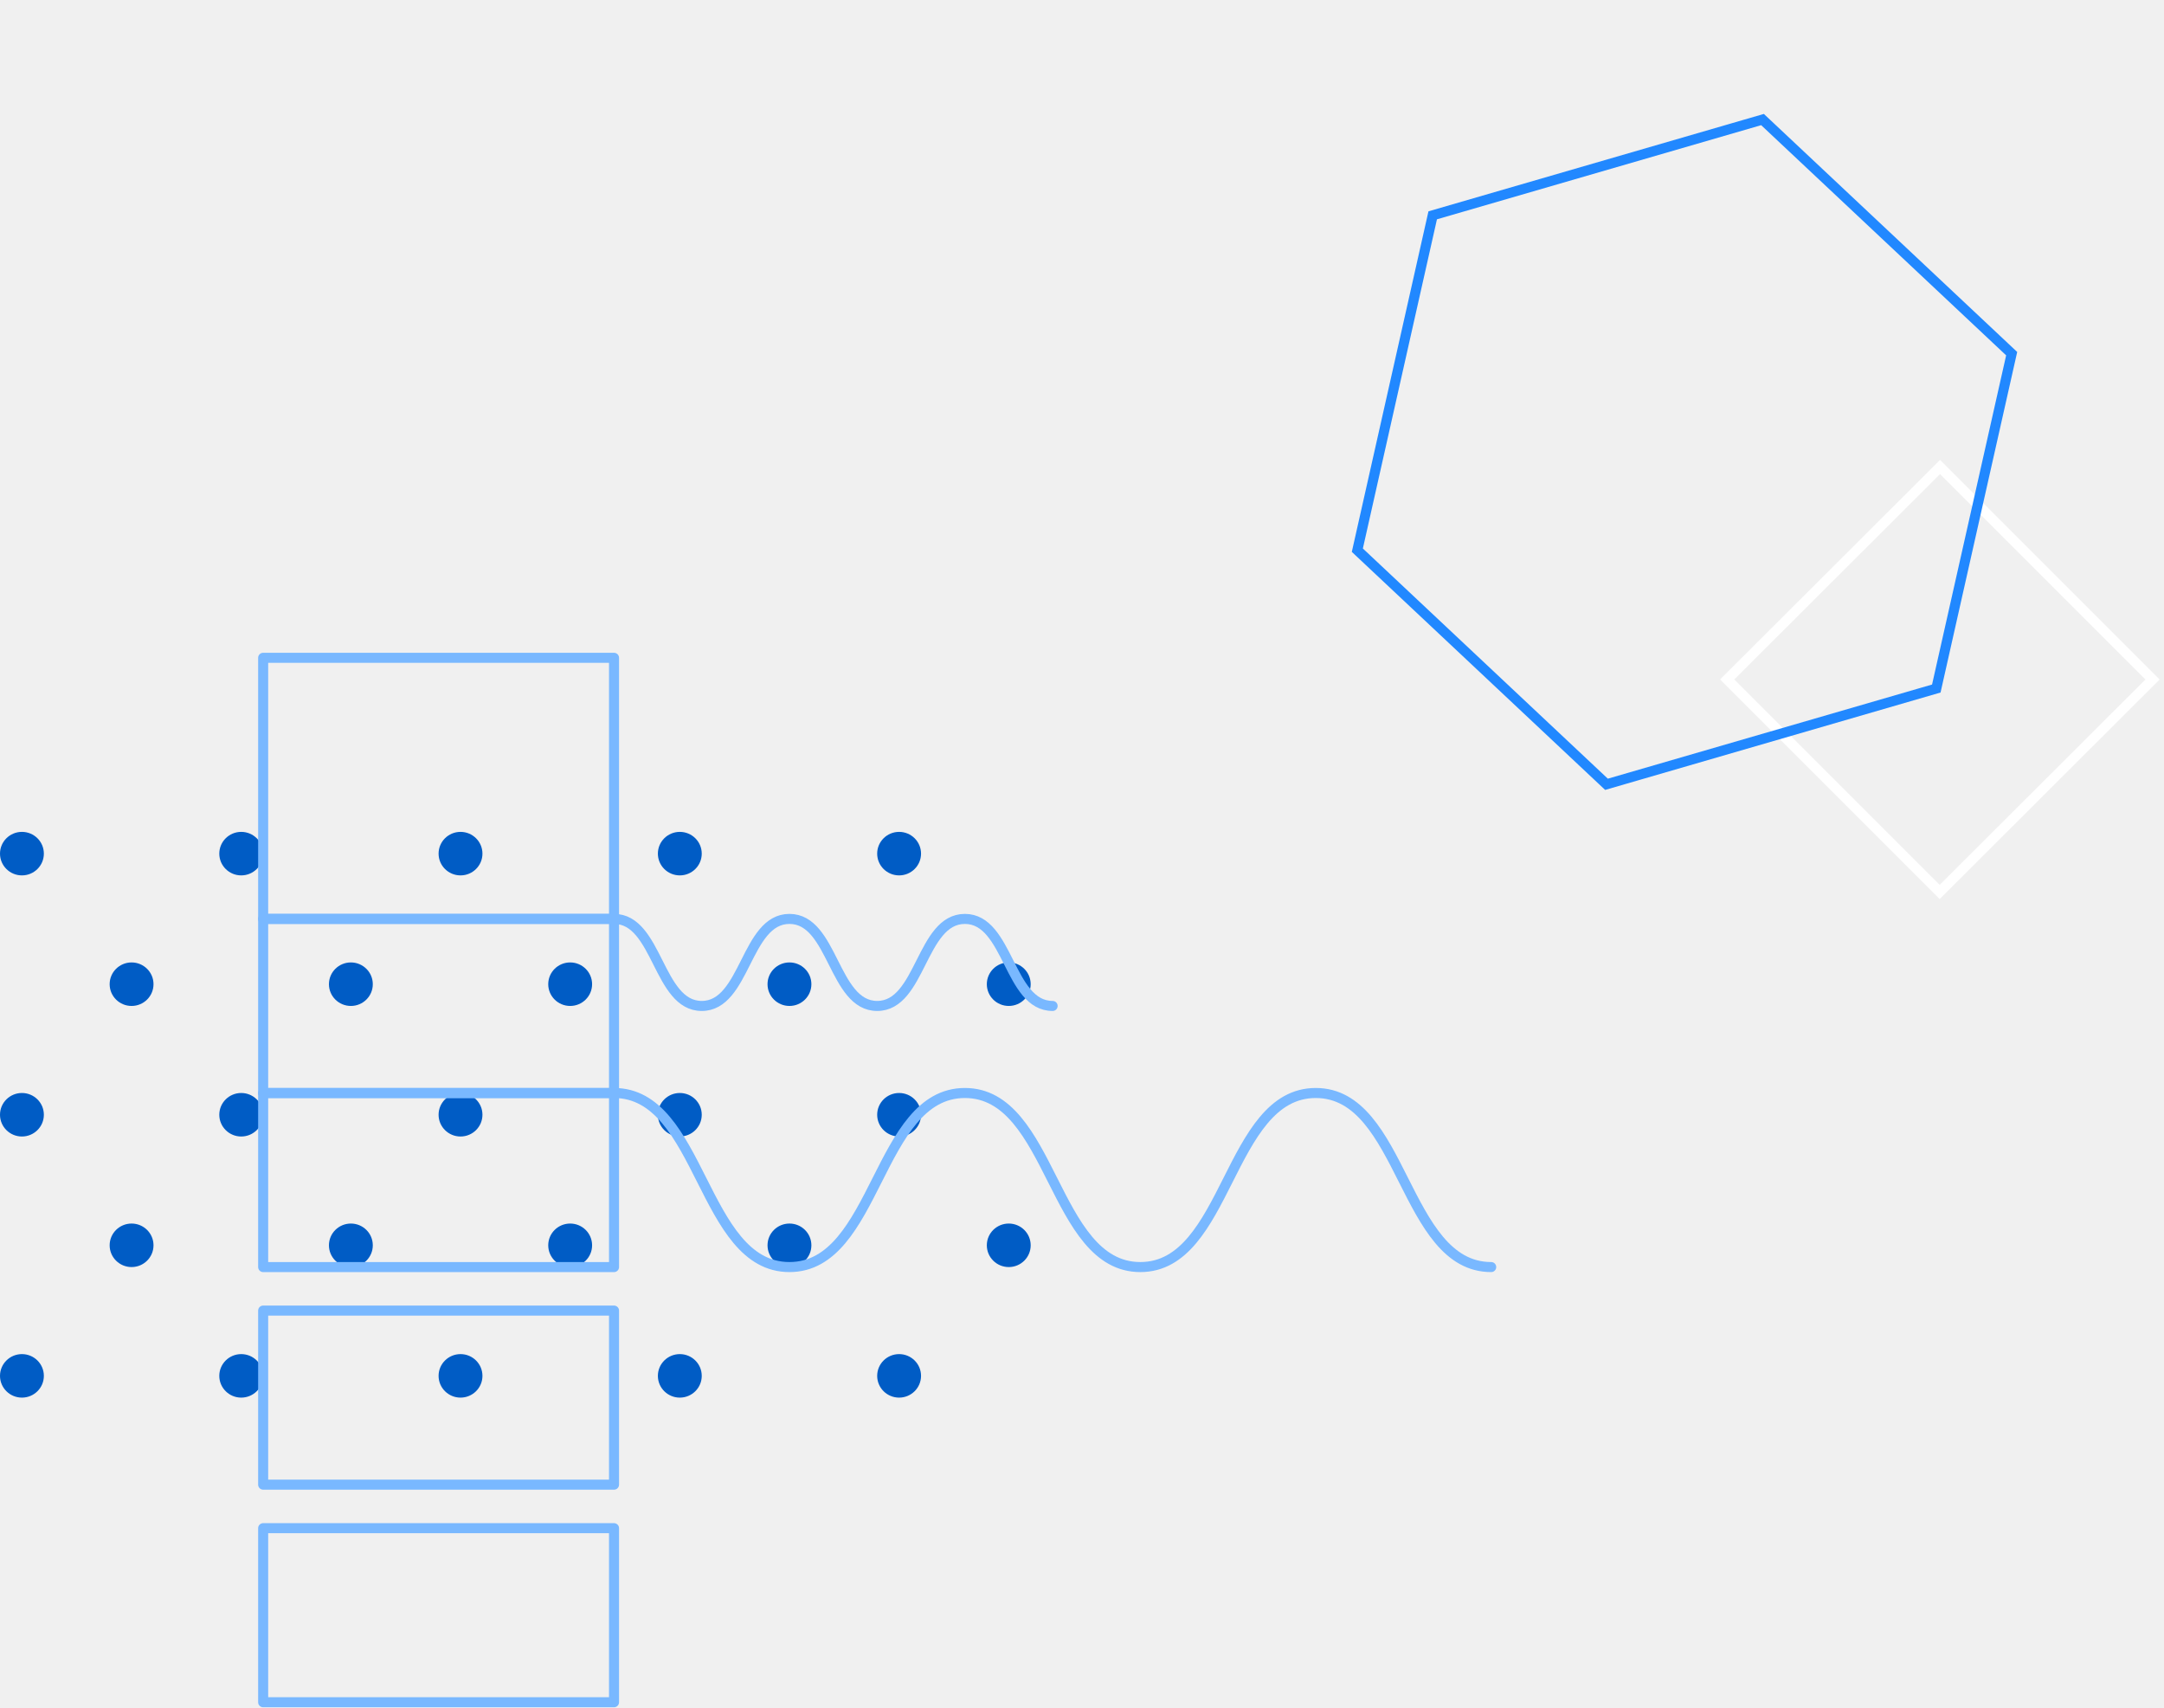
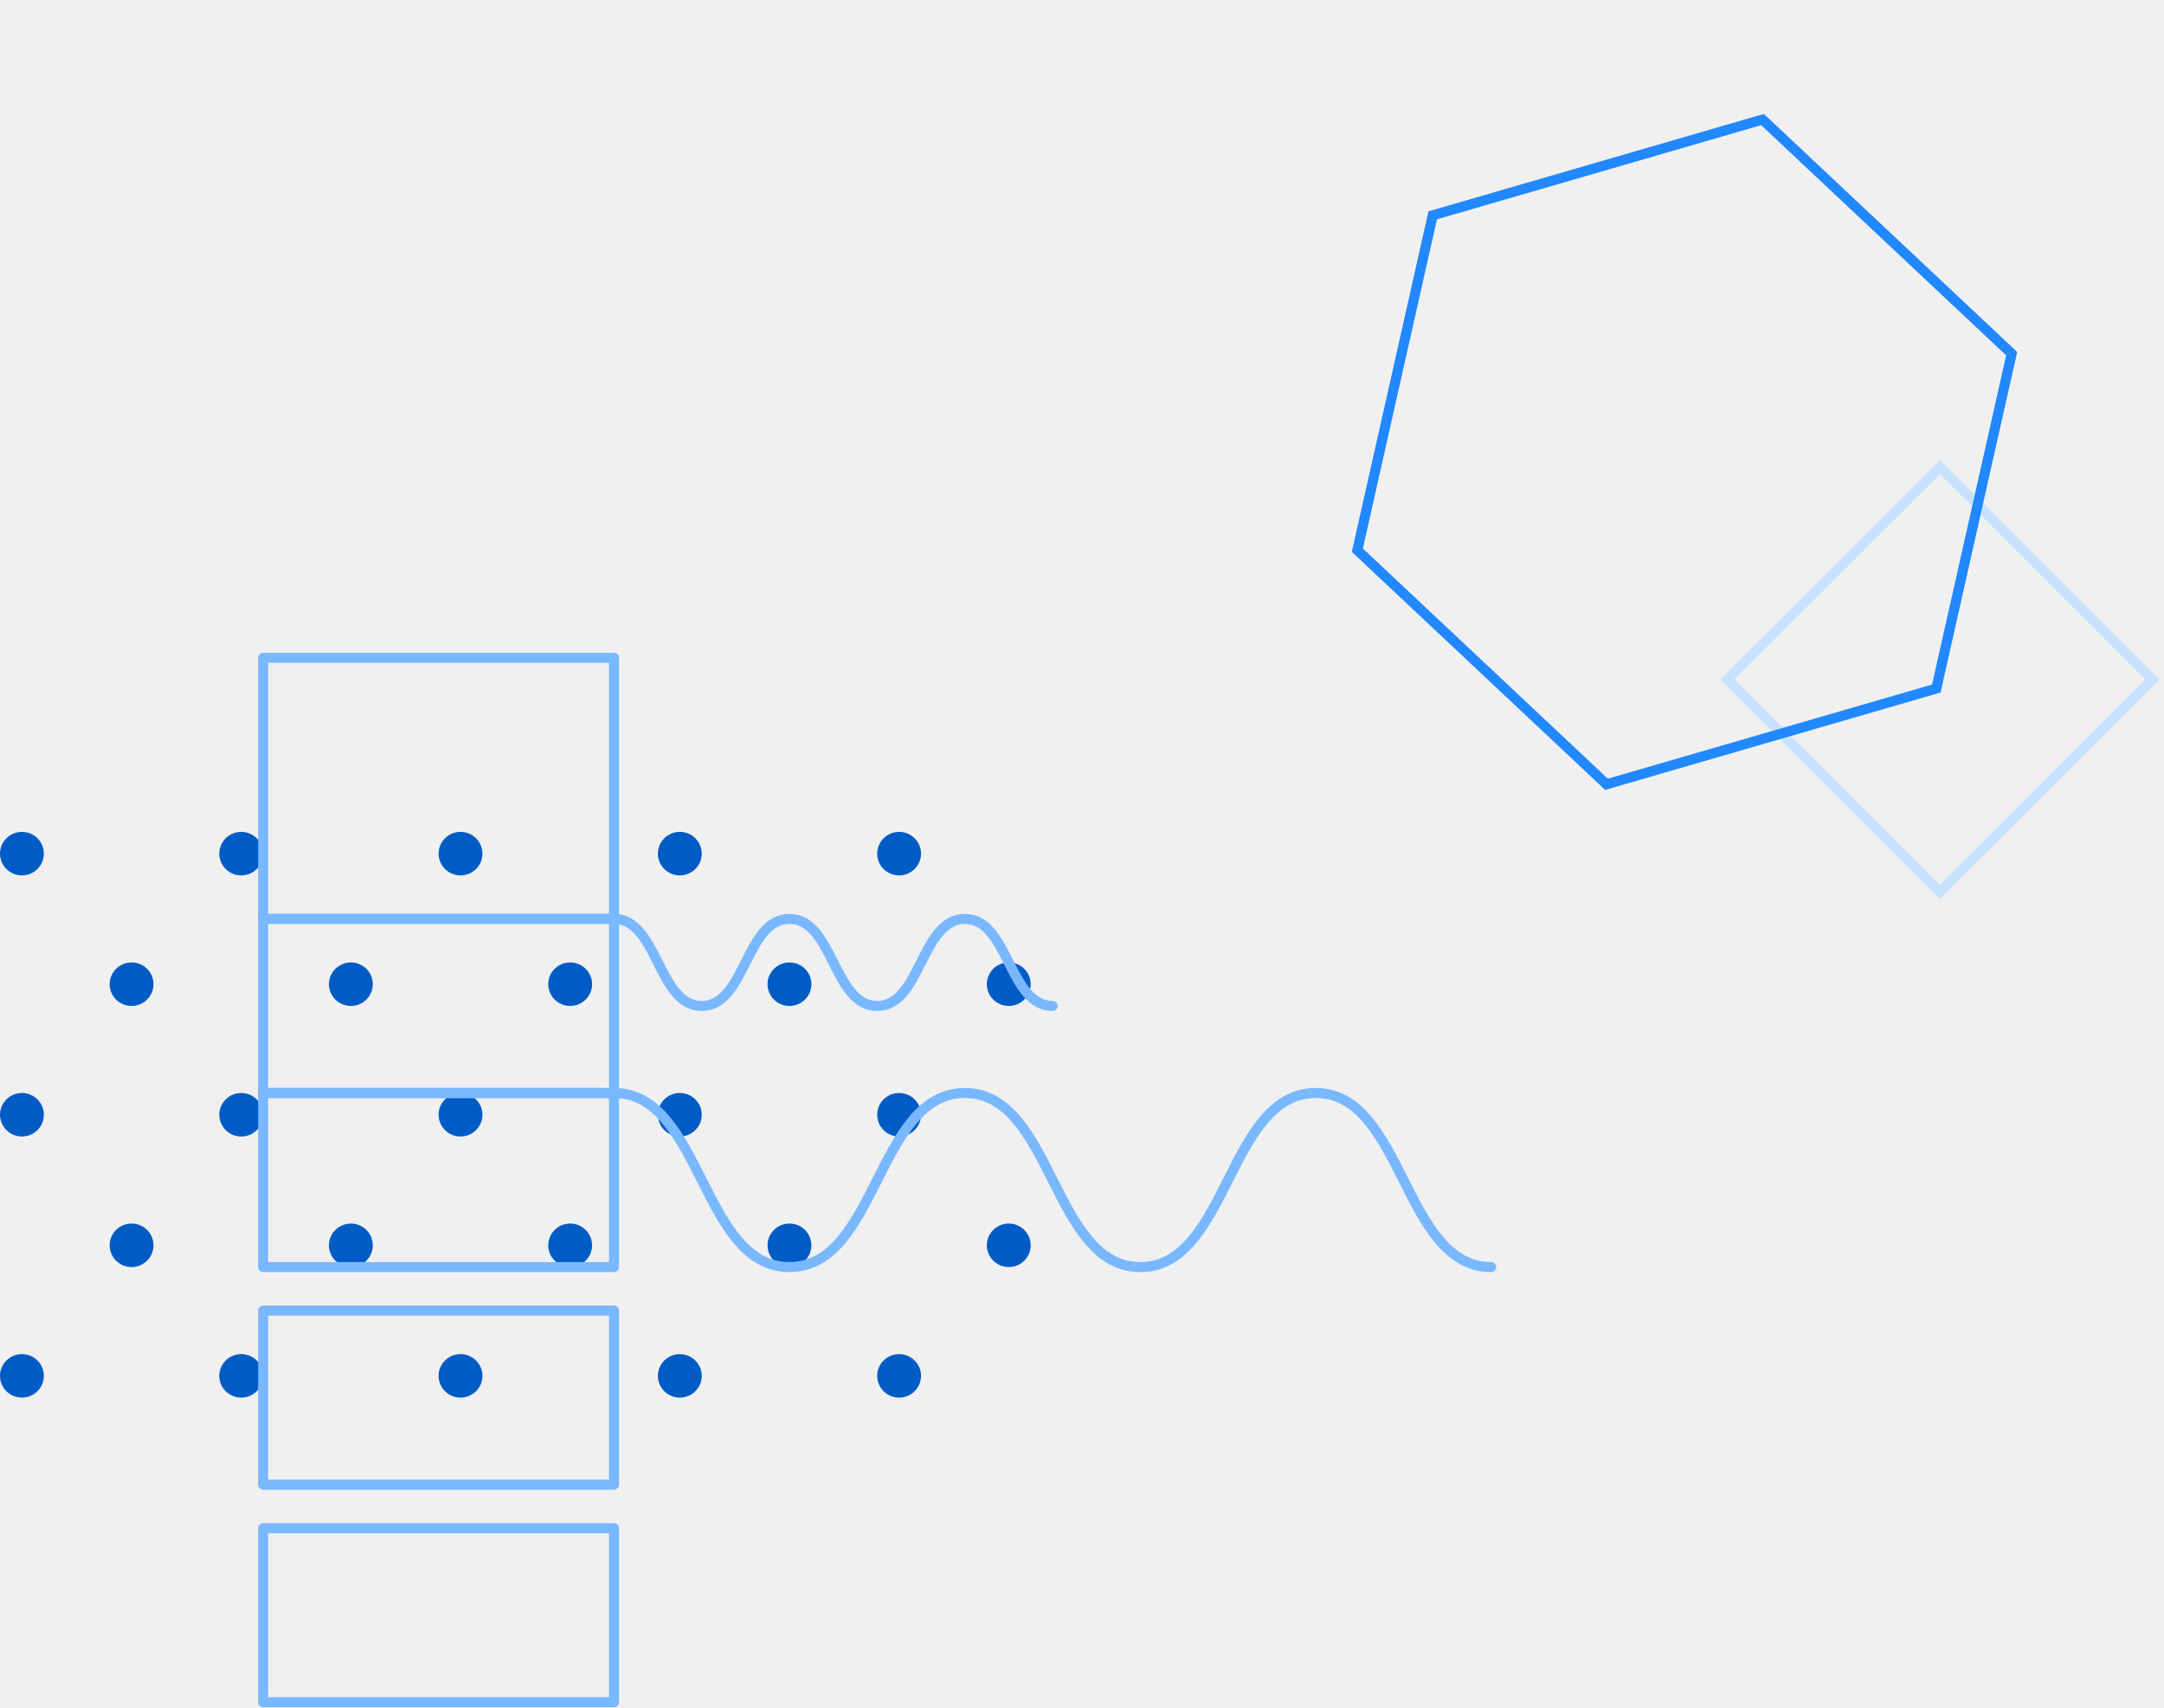
<svg xmlns="http://www.w3.org/2000/svg" width="431" height="340" viewBox="0 0 431 340" fill="none">
-   <path d="M428.717 135.321L386.396 93L344 135.311L386.322 177.632L428.717 135.321Z" stroke="white" stroke-width="2" stroke-miterlimit="10" />
+   <path d="M428.717 135.321L386.396 93L344 135.311L386.322 177.632L428.717 135.321Z" stroke="#C8E1FF" stroke-width="2" stroke-miterlimit="10" />
  <path d="M400.66 70.431L351.037 23.808L285.349 42.881L270.339 109.569L319.963 156.192L385.651 137.119L400.66 70.431Z" stroke="#2188FF" stroke-width="2" stroke-miterlimit="10" />
  <ellipse cx="4.368" cy="170" rx="4.368" ry="4.333" fill="#005CC5" />
  <ellipse cx="48.044" cy="170" rx="4.368" ry="4.333" fill="#005CC5" />
  <ellipse cx="91.72" cy="170" rx="4.368" ry="4.333" fill="#005CC5" />
  <ellipse cx="135.397" cy="170" rx="4.368" ry="4.333" fill="#005CC5" />
  <ellipse cx="179.074" cy="170" rx="4.368" ry="4.333" fill="#005CC5" />
  <ellipse cx="26.206" cy="196" rx="4.368" ry="4.333" fill="#005CC5" />
  <ellipse cx="69.882" cy="196" rx="4.368" ry="4.333" fill="#005CC5" />
  <ellipse cx="113.559" cy="196" rx="4.368" ry="4.333" fill="#005CC5" />
  <ellipse cx="157.235" cy="196" rx="4.368" ry="4.333" fill="#005CC5" />
  <ellipse cx="200.912" cy="196" rx="4.368" ry="4.333" fill="#005CC5" />
  <ellipse cx="4.368" cy="222" rx="4.368" ry="4.333" fill="#005CC5" />
  <ellipse cx="48.044" cy="222" rx="4.368" ry="4.333" fill="#005CC5" />
  <ellipse cx="91.72" cy="222" rx="4.368" ry="4.333" fill="#005CC5" />
  <ellipse cx="135.397" cy="222" rx="4.368" ry="4.333" fill="#005CC5" />
  <ellipse cx="179.074" cy="222" rx="4.368" ry="4.333" fill="#005CC5" />
  <ellipse cx="26.206" cy="248" rx="4.368" ry="4.333" fill="#005CC5" />
  <ellipse cx="69.882" cy="248" rx="4.368" ry="4.333" fill="#005CC5" />
  <ellipse cx="113.559" cy="248" rx="4.368" ry="4.333" fill="#005CC5" />
  <ellipse cx="157.235" cy="248" rx="4.368" ry="4.333" fill="#005CC5" />
  <ellipse cx="200.912" cy="248" rx="4.368" ry="4.333" fill="#005CC5" />
  <ellipse cx="4.368" cy="274" rx="4.368" ry="4.333" fill="#005CC5" />
  <ellipse cx="48.044" cy="274" rx="4.368" ry="4.333" fill="#005CC5" />
  <ellipse cx="91.72" cy="274" rx="4.368" ry="4.333" fill="#005CC5" />
  <ellipse cx="135.397" cy="274" rx="4.368" ry="4.333" fill="#005CC5" />
  <ellipse cx="179.074" cy="274" rx="4.368" ry="4.333" fill="#005CC5" />
  <path d="M209.648 200.333C200.912 200.333 200.912 183 192.177 183C183.442 183 183.442 200.333 174.707 200.333C165.971 200.333 165.971 183 157.236 183C148.501 183 148.501 200.333 139.765 200.333C131.03 200.333 131.03 183 122.295 183" stroke="#79B8FF" stroke-width="2" stroke-linecap="round" stroke-linejoin="round" />
  <path d="M297 252.334C279.529 252.334 279.529 217.667 262.059 217.667C244.588 217.667 244.588 252.334 227.118 252.334C209.647 252.334 209.647 217.667 192.176 217.667C174.706 217.667 174.706 252.334 157.235 252.334C139.765 252.334 139.765 217.667 122.294 217.667" stroke="#79B8FF" stroke-width="2" stroke-linecap="round" stroke-linejoin="round" />
  <rect x="52.412" y="131" width="69.882" height="52" stroke="#79B8FF" stroke-width="2" stroke-linejoin="round" />
  <rect x="52.412" y="261" width="69.882" height="34.667" stroke="#79B8FF" stroke-width="2" stroke-linejoin="round" />
  <rect x="52.412" y="304.333" width="69.882" height="34.667" stroke="#79B8FF" stroke-width="2" stroke-linejoin="round" />
  <rect x="52.412" y="183" width="69.882" height="34.667" stroke="#79B8FF" stroke-width="2" stroke-linejoin="round" />
  <rect x="52.412" y="217.667" width="69.882" height="34.667" stroke="#79B8FF" stroke-width="2" stroke-linejoin="round" />
</svg>
